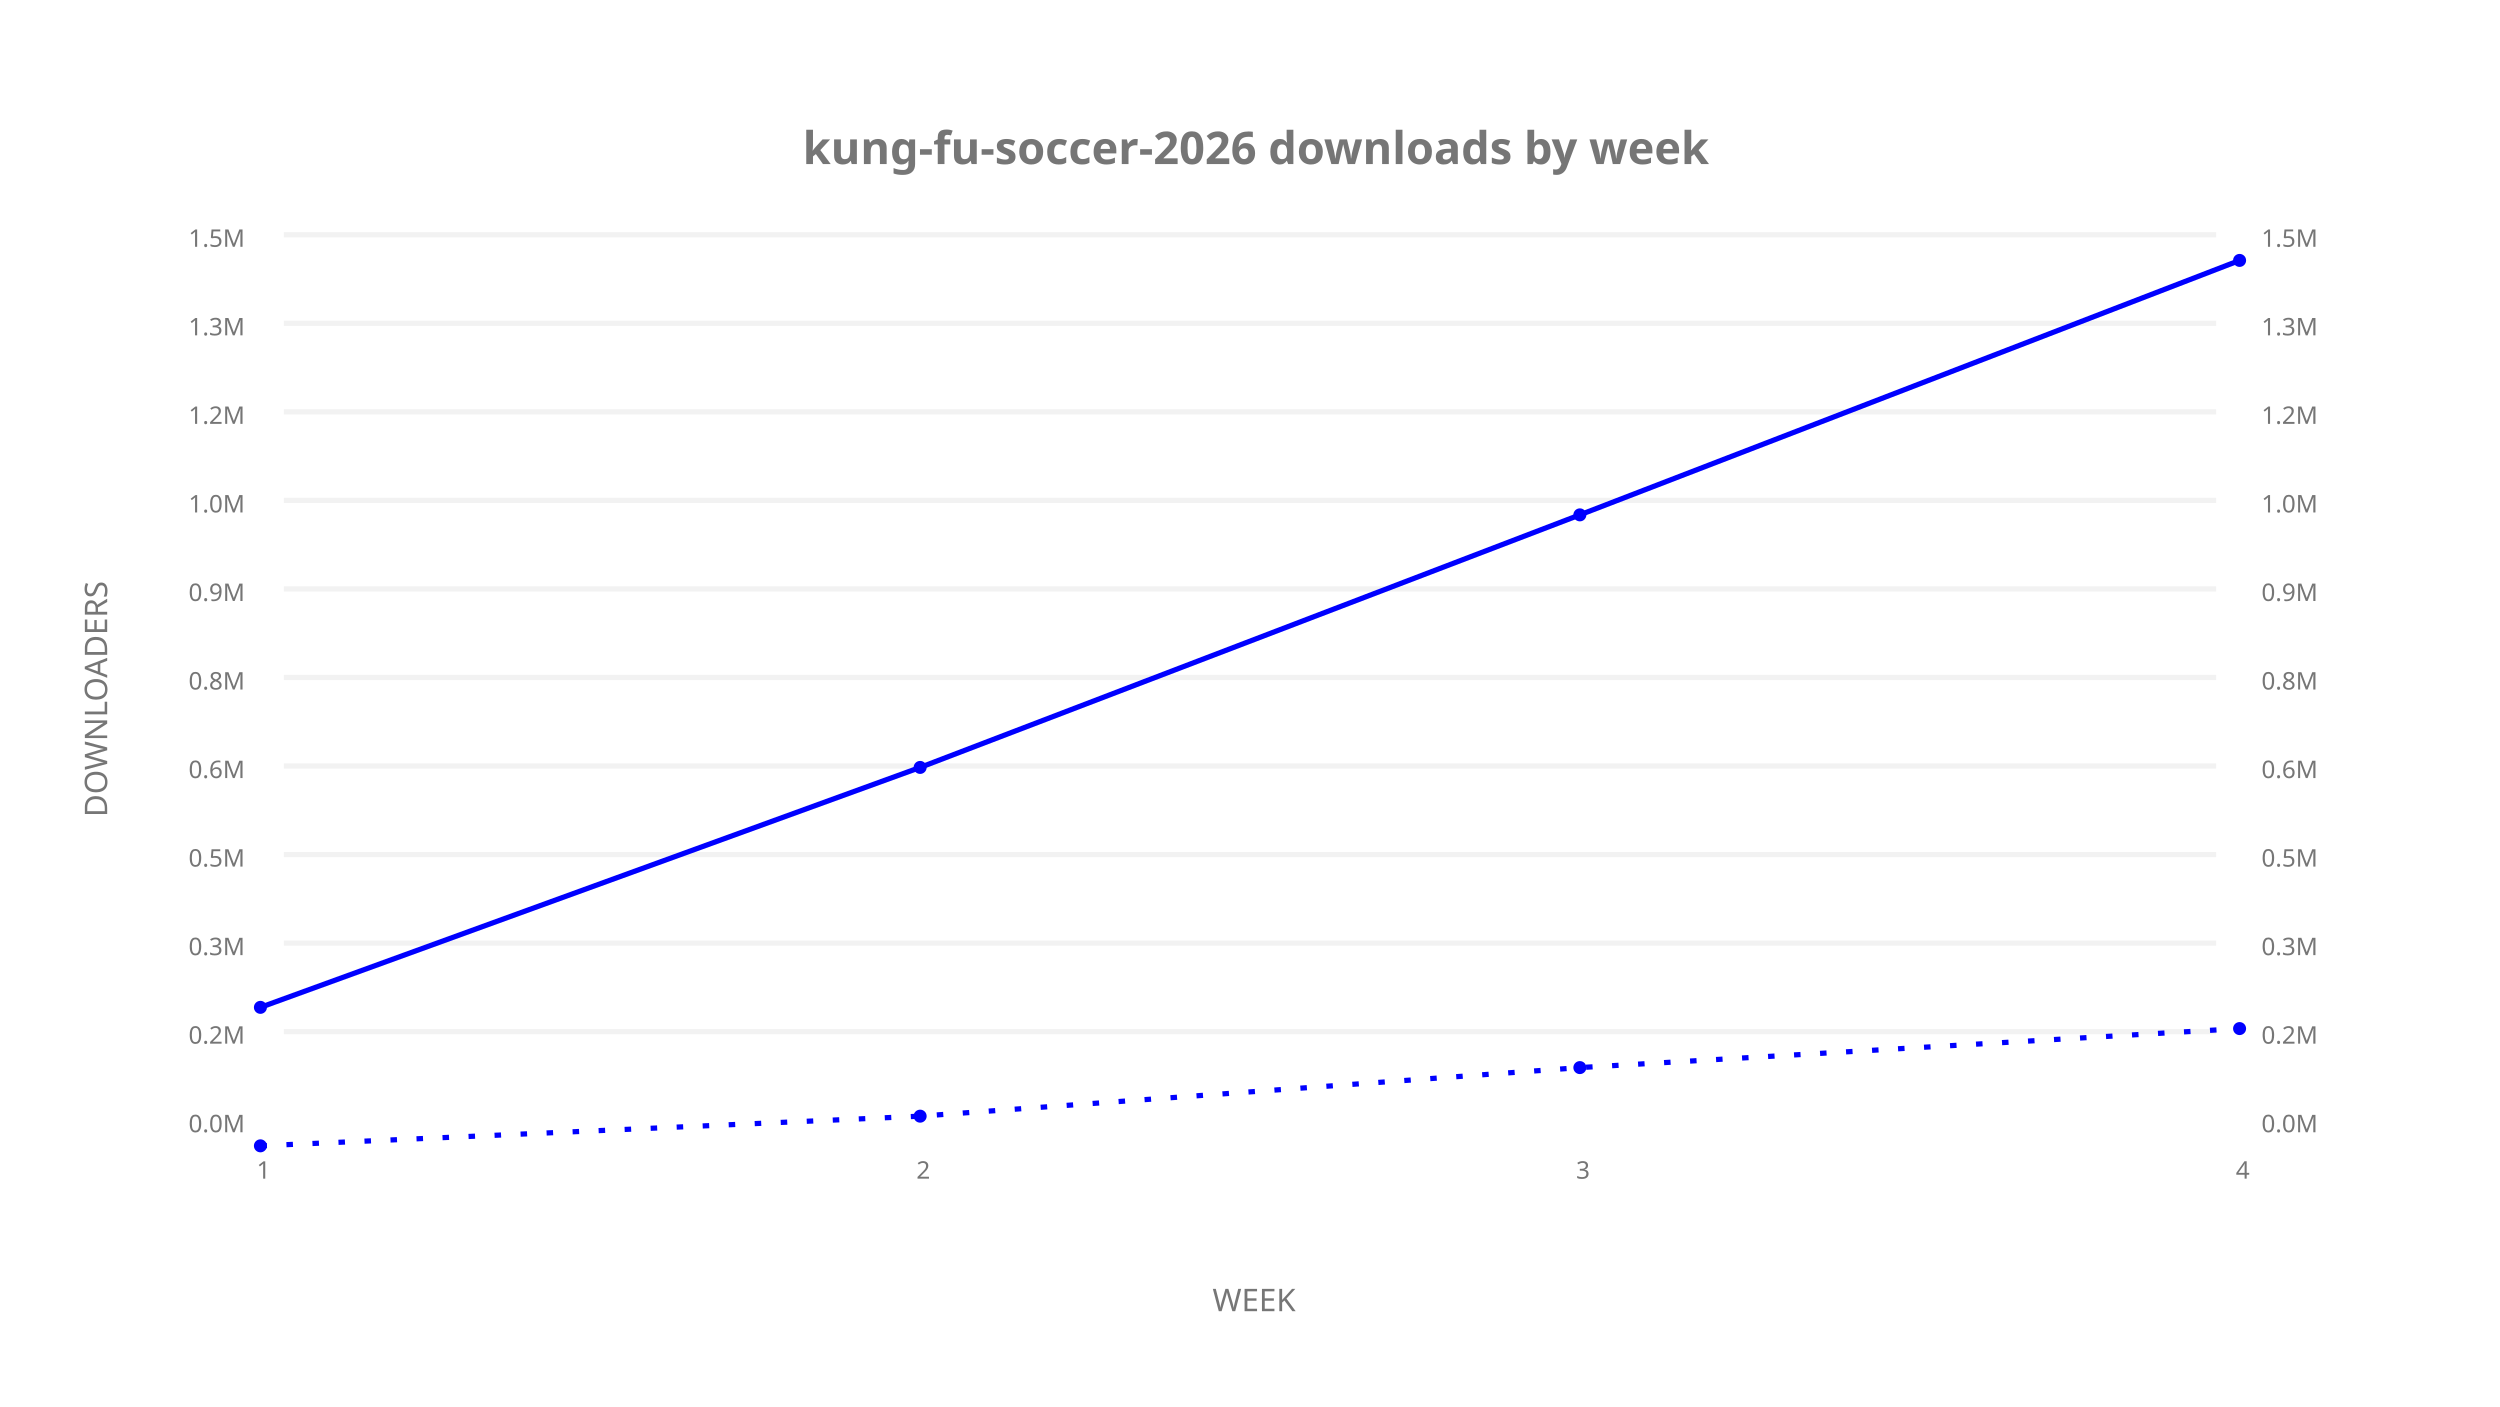
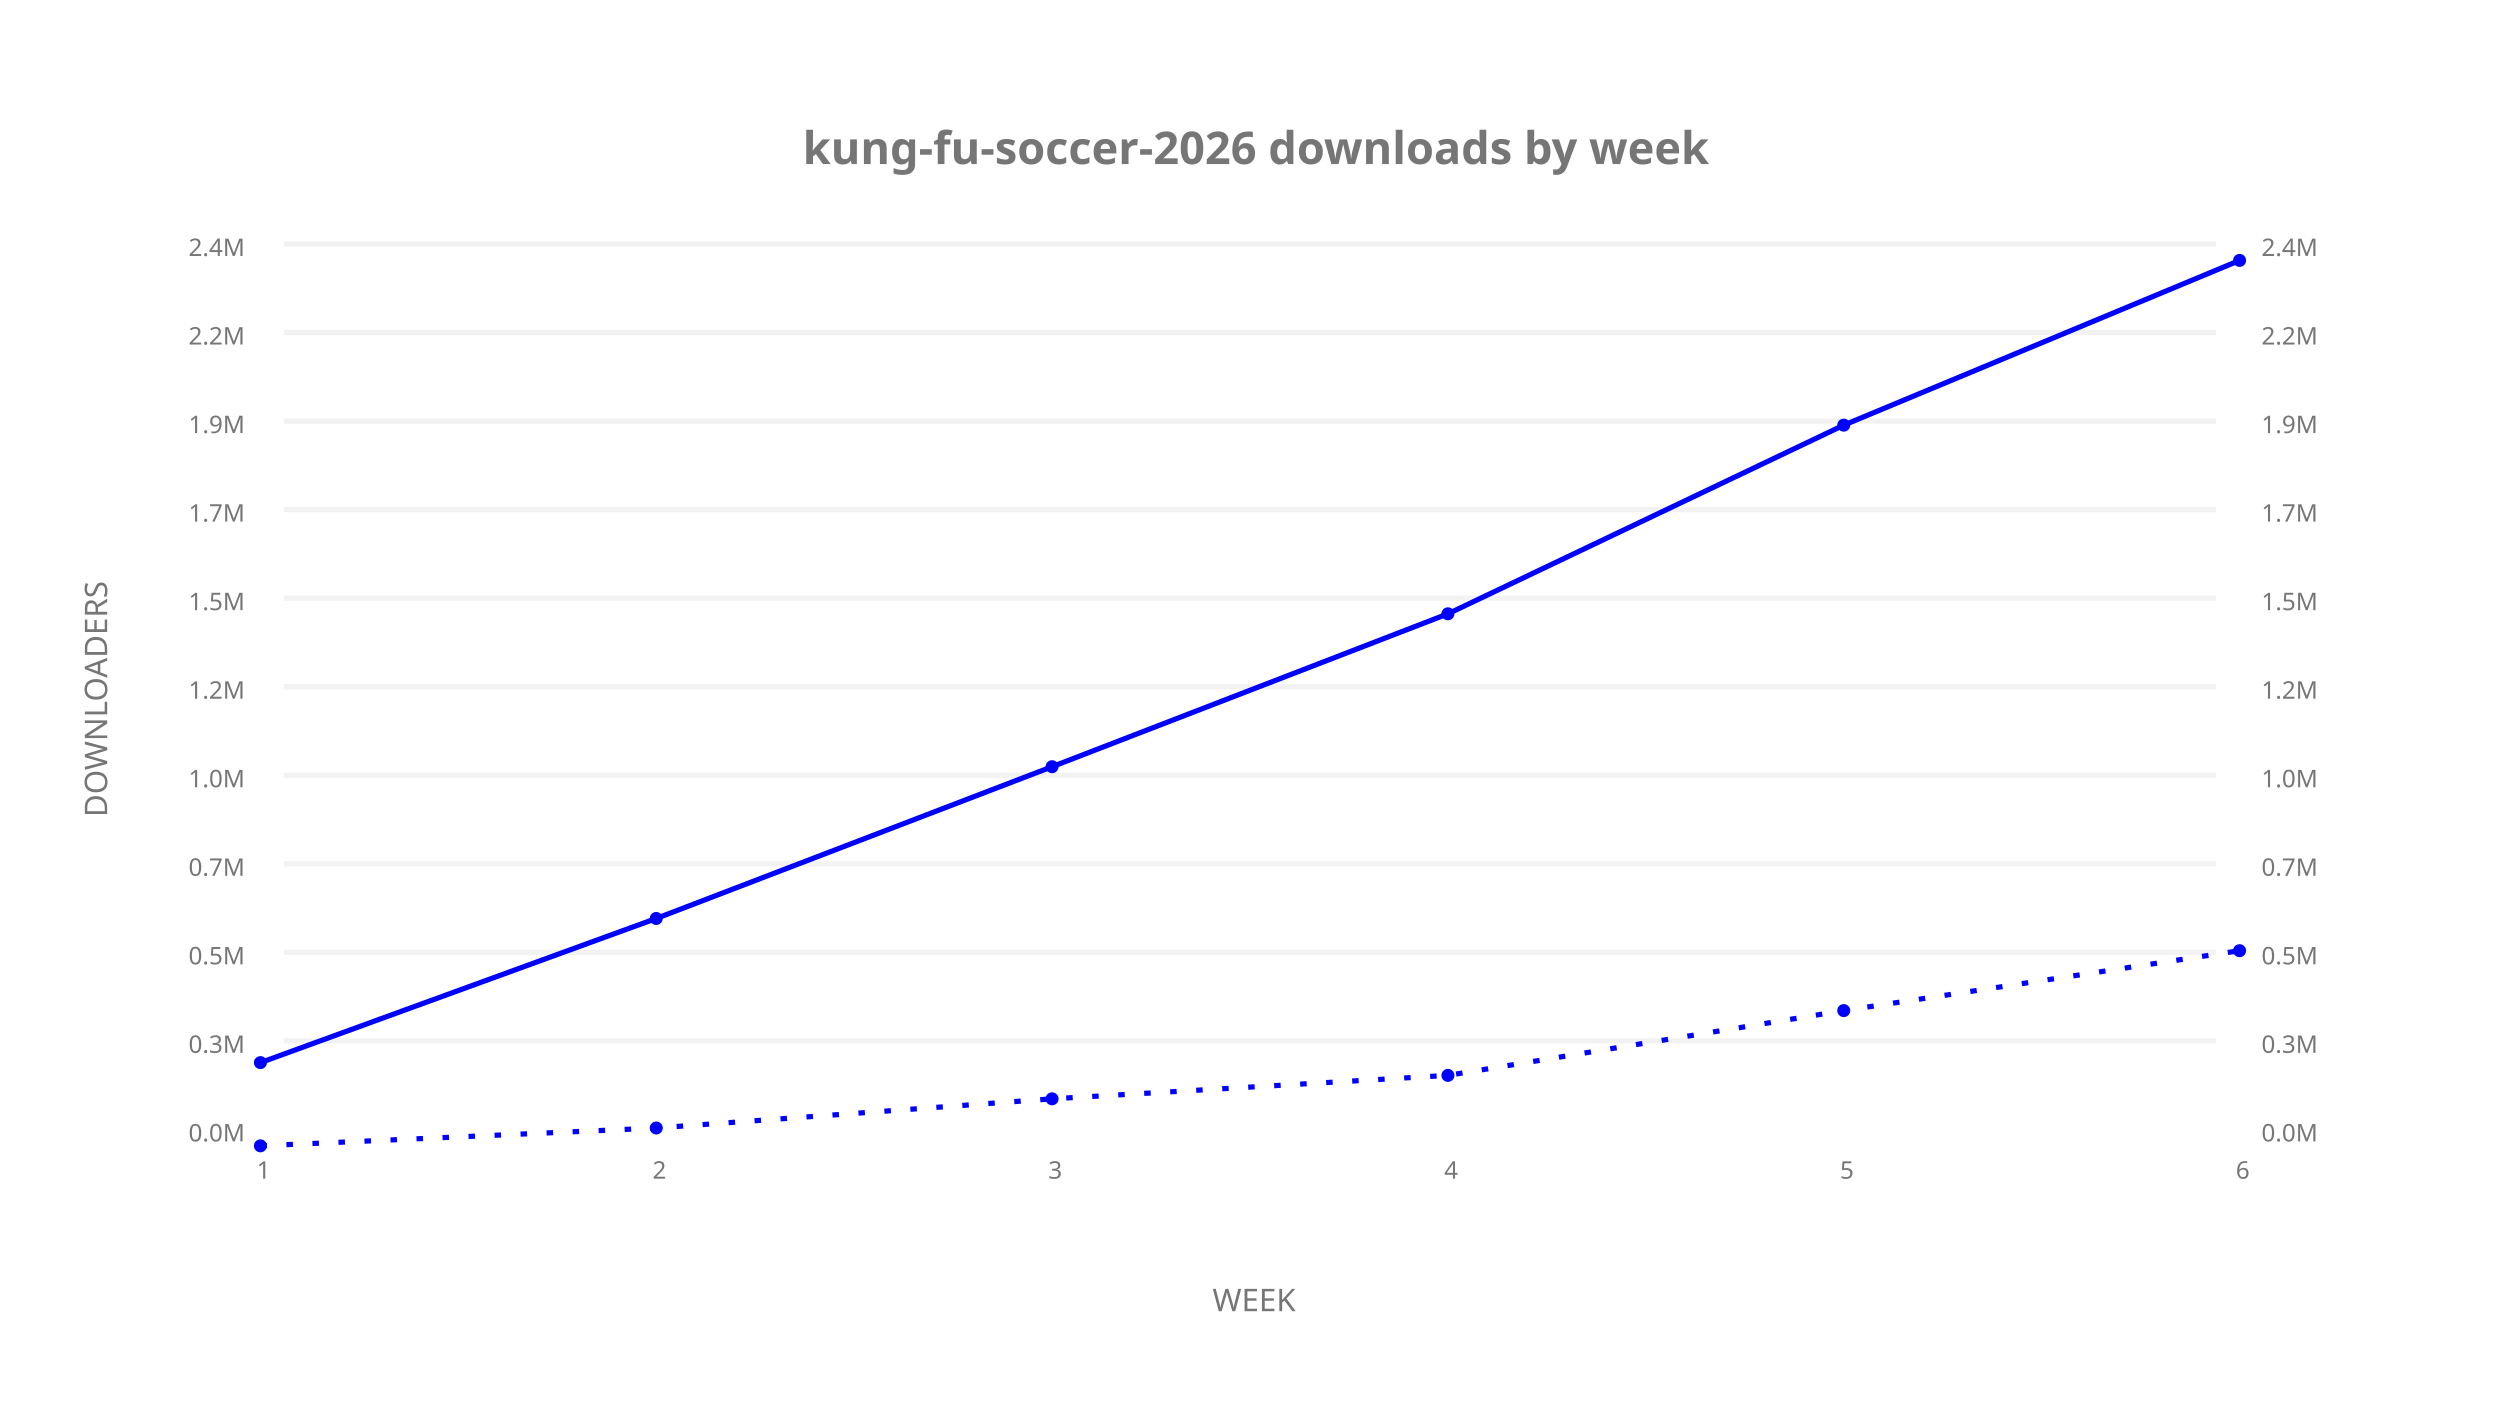
<svg xmlns="http://www.w3.org/2000/svg" xml:space="preserve" id="kung-fu-soccer-2026-downloads-by-week-kung-fu-soccer-2026-week" x="0px" y="0px" width="1920px" height="1080px" viewBox="0 0 1920 1080" enable-background="new 0 0 1920 1080" role="img">
  <g id="annotations">
    <text x="960" y="126" font-family="Atkinson Hyperlegible" font-size="26pt" text-anchor="middle" text-align="center" font-weight="600" font-style="normal" style="fill:rgb(118,118,118); fill-opacity:1; stroke:rgb(118,118,118); stroke-opacity:0; stroke-width:0.5"> kung-fu-soccer-2026 downloads by week</text>
    <g id="axes-lines">
      <text x="960" y="1007" font-family="Atkinson Hyperlegible" font-size="18pt" text-anchor="middle" text-align="center" font-weight="500" font-style="normal" style="fill:rgb(118,118,118); fill-opacity:1; stroke:rgb(118,118,118); stroke-opacity:0; stroke-width:0.5"> WEEK</text>
      <text x="73" y="540" font-family="Atkinson Hyperlegible" font-size="18pt" text-anchor="middle" text-align="center" dominant-baseline="central" font-weight="500" font-style="normal" style="fill:rgb(118,118,118); fill-opacity:1; stroke:rgb(118,118,118); stroke-opacity:0; stroke-width:0.5" transform="rotate(-90,73,540)"> DOWNLOADERS</text>
    </g>
    <g id="tic-y-label-lines">
-       <line x1="218" y1="792.31" x2="1702" y2="792.31" style="fill:rgb(0,0,255); fill-opacity:0; stroke:rgb(242,242,242); stroke-opacity:1; stroke-width:4" />
-       <line x1="218" y1="724.31" x2="1702" y2="724.31" style="fill:rgb(0,0,255); fill-opacity:0; stroke:rgb(242,242,242); stroke-opacity:1; stroke-width:4" />
-       <line x1="218" y1="656.31" x2="1702" y2="656.31" style="fill:rgb(0,0,255); fill-opacity:0; stroke:rgb(242,242,242); stroke-opacity:1; stroke-width:4" />
-       <line x1="218" y1="588.31" x2="1702" y2="588.31" style="fill:rgb(0,0,255); fill-opacity:0; stroke:rgb(242,242,242); stroke-opacity:1; stroke-width:4" />
-       <line x1="218" y1="520.31" x2="1702" y2="520.31" style="fill:rgb(0,0,255); fill-opacity:0; stroke:rgb(242,242,242); stroke-opacity:1; stroke-width:4" />
-       <line x1="218" y1="452.31" x2="1702" y2="452.31" style="fill:rgb(0,0,255); fill-opacity:0; stroke:rgb(242,242,242); stroke-opacity:1; stroke-width:4" />
-       <line x1="218" y1="384.31" x2="1702" y2="384.31" style="fill:rgb(0,0,255); fill-opacity:0; stroke:rgb(242,242,242); stroke-opacity:1; stroke-width:4" />
-       <line x1="218" y1="316.31" x2="1702" y2="316.31" style="fill:rgb(0,0,255); fill-opacity:0; stroke:rgb(242,242,242); stroke-opacity:1; stroke-width:4" />
-       <line x1="218" y1="248.31" x2="1702" y2="248.31" style="fill:rgb(0,0,255); fill-opacity:0; stroke:rgb(242,242,242); stroke-opacity:1; stroke-width:4" />
-       <line x1="218" y1="180.31" x2="1702" y2="180.31" style="fill:rgb(0,0,255); fill-opacity:0; stroke:rgb(242,242,242); stroke-opacity:1; stroke-width:4" />
+       <line x1="218" y1="799.37" x2="1702" y2="799.37" style="fill:rgb(0,0,255); fill-opacity:0; stroke:rgb(242,242,242); stroke-opacity:1; stroke-width:4" />
+       <line x1="218" y1="731.37" x2="1702" y2="731.37" style="fill:rgb(0,0,255); fill-opacity:0; stroke:rgb(242,242,242); stroke-opacity:1; stroke-width:4" />
+       <line x1="218" y1="663.37" x2="1702" y2="663.37" style="fill:rgb(0,0,255); fill-opacity:0; stroke:rgb(242,242,242); stroke-opacity:1; stroke-width:4" />
+       <line x1="218" y1="595.37" x2="1702" y2="595.37" style="fill:rgb(0,0,255); fill-opacity:0; stroke:rgb(242,242,242); stroke-opacity:1; stroke-width:4" />
+       <line x1="218" y1="527.37" x2="1702" y2="527.37" style="fill:rgb(0,0,255); fill-opacity:0; stroke:rgb(242,242,242); stroke-opacity:1; stroke-width:4" />
+       <line x1="218" y1="459.37" x2="1702" y2="459.37" style="fill:rgb(0,0,255); fill-opacity:0; stroke:rgb(242,242,242); stroke-opacity:1; stroke-width:4" />
+       <line x1="218" y1="391.37" x2="1702" y2="391.37" style="fill:rgb(0,0,255); fill-opacity:0; stroke:rgb(242,242,242); stroke-opacity:1; stroke-width:4" />
+       <line x1="218" y1="323.37" x2="1702" y2="323.37" style="fill:rgb(0,0,255); fill-opacity:0; stroke:rgb(242,242,242); stroke-opacity:1; stroke-width:4" />
+       <line x1="218" y1="255.37" x2="1702" y2="255.37" style="fill:rgb(0,0,255); fill-opacity:0; stroke:rgb(242,242,242); stroke-opacity:1; stroke-width:4" />
+       <line x1="218" y1="187.37" x2="1702" y2="187.37" style="fill:rgb(0,0,255); fill-opacity:0; stroke:rgb(242,242,242); stroke-opacity:1; stroke-width:4" />
    </g>
    <g id="tic-x-labels">
      <text x="200" y="898" font-family="Atkinson Hyperlegible" font-size="14pt" text-anchor="middle" text-align="center" dominant-baseline="central" font-weight="400" font-style="normal" style="fill:rgb(118,118,118); fill-opacity:1; stroke:rgb(118,118,118); stroke-opacity:0; stroke-width:0.5"> 1</text>
-       <text x="706.667" y="898" font-family="Atkinson Hyperlegible" font-size="14pt" text-anchor="middle" text-align="center" dominant-baseline="central" font-weight="400" font-style="normal" style="fill:rgb(118,118,118); fill-opacity:1; stroke:rgb(118,118,118); stroke-opacity:0; stroke-width:0.5"> 2</text>
-       <text x="1213.333" y="898" font-family="Atkinson Hyperlegible" font-size="14pt" text-anchor="middle" text-align="center" dominant-baseline="central" font-weight="400" font-style="normal" style="fill:rgb(118,118,118); fill-opacity:1; stroke:rgb(118,118,118); stroke-opacity:0; stroke-width:0.5"> 3</text>
-       <text x="1720" y="898" font-family="Atkinson Hyperlegible" font-size="14pt" text-anchor="middle" text-align="center" dominant-baseline="central" font-weight="400" font-style="normal" style="fill:rgb(118,118,118); fill-opacity:1; stroke:rgb(118,118,118); stroke-opacity:0; stroke-width:0.5"> 4</text>
+       <text x="504" y="898" font-family="Atkinson Hyperlegible" font-size="14pt" text-anchor="middle" text-align="center" dominant-baseline="central" font-weight="400" font-style="normal" style="fill:rgb(118,118,118); fill-opacity:1; stroke:rgb(118,118,118); stroke-opacity:0; stroke-width:0.5"> 2</text>
+       <text x="808" y="898" font-family="Atkinson Hyperlegible" font-size="14pt" text-anchor="middle" text-align="center" dominant-baseline="central" font-weight="400" font-style="normal" style="fill:rgb(118,118,118); fill-opacity:1; stroke:rgb(118,118,118); stroke-opacity:0; stroke-width:0.5"> 3</text>
+       <text x="1112" y="898" font-family="Atkinson Hyperlegible" font-size="14pt" text-anchor="middle" text-align="center" dominant-baseline="central" font-weight="400" font-style="normal" style="fill:rgb(118,118,118); fill-opacity:1; stroke:rgb(118,118,118); stroke-opacity:0; stroke-width:0.5"> 4</text>
+       <text x="1416" y="898" font-family="Atkinson Hyperlegible" font-size="14pt" text-anchor="middle" text-align="center" dominant-baseline="central" font-weight="400" font-style="normal" style="fill:rgb(118,118,118); fill-opacity:1; stroke:rgb(118,118,118); stroke-opacity:0; stroke-width:0.5"> 5</text>
+       <text x="1720" y="898" font-family="Atkinson Hyperlegible" font-size="14pt" text-anchor="middle" text-align="center" dominant-baseline="central" font-weight="400" font-style="normal" style="fill:rgb(118,118,118); fill-opacity:1; stroke:rgb(118,118,118); stroke-opacity:0; stroke-width:0.5"> 6</text>
    </g>
    <g id="tic-y-labels">
-       <text x="164" y="862.31" font-family="Atkinson Hyperlegible" font-size="14pt" text-anchor="middle" text-align="center" dominant-baseline="central" font-weight="400" font-style="normal" style="fill:rgb(118,118,118); fill-opacity:1; stroke:rgb(118,118,118); stroke-opacity:0; stroke-width:0.5"> 0.0M</text>
-       <text x="1756" y="862.31" font-family="Atkinson Hyperlegible" font-size="14pt" text-anchor="middle" text-align="center" dominant-baseline="central" font-weight="400" font-style="normal" style="fill:rgb(118,118,118); fill-opacity:1; stroke:rgb(118,118,118); stroke-opacity:0; stroke-width:0.5"> 0.0M</text>
-       <text x="164" y="794.31" font-family="Atkinson Hyperlegible" font-size="14pt" text-anchor="middle" text-align="center" dominant-baseline="central" font-weight="400" font-style="normal" style="fill:rgb(118,118,118); fill-opacity:1; stroke:rgb(118,118,118); stroke-opacity:0; stroke-width:0.5"> 0.2M</text>
-       <text x="1756" y="794.31" font-family="Atkinson Hyperlegible" font-size="14pt" text-anchor="middle" text-align="center" dominant-baseline="central" font-weight="400" font-style="normal" style="fill:rgb(118,118,118); fill-opacity:1; stroke:rgb(118,118,118); stroke-opacity:0; stroke-width:0.5"> 0.2M</text>
-       <text x="164" y="726.31" font-family="Atkinson Hyperlegible" font-size="14pt" text-anchor="middle" text-align="center" dominant-baseline="central" font-weight="400" font-style="normal" style="fill:rgb(118,118,118); fill-opacity:1; stroke:rgb(118,118,118); stroke-opacity:0; stroke-width:0.5"> 0.3M</text>
-       <text x="1756" y="726.31" font-family="Atkinson Hyperlegible" font-size="14pt" text-anchor="middle" text-align="center" dominant-baseline="central" font-weight="400" font-style="normal" style="fill:rgb(118,118,118); fill-opacity:1; stroke:rgb(118,118,118); stroke-opacity:0; stroke-width:0.5"> 0.3M</text>
-       <text x="164" y="658.31" font-family="Atkinson Hyperlegible" font-size="14pt" text-anchor="middle" text-align="center" dominant-baseline="central" font-weight="400" font-style="normal" style="fill:rgb(118,118,118); fill-opacity:1; stroke:rgb(118,118,118); stroke-opacity:0; stroke-width:0.5"> 0.5M</text>
-       <text x="1756" y="658.31" font-family="Atkinson Hyperlegible" font-size="14pt" text-anchor="middle" text-align="center" dominant-baseline="central" font-weight="400" font-style="normal" style="fill:rgb(118,118,118); fill-opacity:1; stroke:rgb(118,118,118); stroke-opacity:0; stroke-width:0.5"> 0.5M</text>
-       <text x="164" y="590.31" font-family="Atkinson Hyperlegible" font-size="14pt" text-anchor="middle" text-align="center" dominant-baseline="central" font-weight="400" font-style="normal" style="fill:rgb(118,118,118); fill-opacity:1; stroke:rgb(118,118,118); stroke-opacity:0; stroke-width:0.5"> 0.6M</text>
-       <text x="1756" y="590.31" font-family="Atkinson Hyperlegible" font-size="14pt" text-anchor="middle" text-align="center" dominant-baseline="central" font-weight="400" font-style="normal" style="fill:rgb(118,118,118); fill-opacity:1; stroke:rgb(118,118,118); stroke-opacity:0; stroke-width:0.5"> 0.6M</text>
-       <text x="164" y="522.31" font-family="Atkinson Hyperlegible" font-size="14pt" text-anchor="middle" text-align="center" dominant-baseline="central" font-weight="400" font-style="normal" style="fill:rgb(118,118,118); fill-opacity:1; stroke:rgb(118,118,118); stroke-opacity:0; stroke-width:0.5"> 0.8M</text>
-       <text x="1756" y="522.31" font-family="Atkinson Hyperlegible" font-size="14pt" text-anchor="middle" text-align="center" dominant-baseline="central" font-weight="400" font-style="normal" style="fill:rgb(118,118,118); fill-opacity:1; stroke:rgb(118,118,118); stroke-opacity:0; stroke-width:0.5"> 0.8M</text>
-       <text x="164" y="454.31" font-family="Atkinson Hyperlegible" font-size="14pt" text-anchor="middle" text-align="center" dominant-baseline="central" font-weight="400" font-style="normal" style="fill:rgb(118,118,118); fill-opacity:1; stroke:rgb(118,118,118); stroke-opacity:0; stroke-width:0.5"> 0.9M</text>
-       <text x="1756" y="454.31" font-family="Atkinson Hyperlegible" font-size="14pt" text-anchor="middle" text-align="center" dominant-baseline="central" font-weight="400" font-style="normal" style="fill:rgb(118,118,118); fill-opacity:1; stroke:rgb(118,118,118); stroke-opacity:0; stroke-width:0.5"> 0.9M</text>
-       <text x="164" y="386.31" font-family="Atkinson Hyperlegible" font-size="14pt" text-anchor="middle" text-align="center" dominant-baseline="central" font-weight="400" font-style="normal" style="fill:rgb(118,118,118); fill-opacity:1; stroke:rgb(118,118,118); stroke-opacity:0; stroke-width:0.5"> 1.0M</text>
-       <text x="1756" y="386.31" font-family="Atkinson Hyperlegible" font-size="14pt" text-anchor="middle" text-align="center" dominant-baseline="central" font-weight="400" font-style="normal" style="fill:rgb(118,118,118); fill-opacity:1; stroke:rgb(118,118,118); stroke-opacity:0; stroke-width:0.5"> 1.0M</text>
-       <text x="164" y="318.31" font-family="Atkinson Hyperlegible" font-size="14pt" text-anchor="middle" text-align="center" dominant-baseline="central" font-weight="400" font-style="normal" style="fill:rgb(118,118,118); fill-opacity:1; stroke:rgb(118,118,118); stroke-opacity:0; stroke-width:0.5"> 1.2M</text>
-       <text x="1756" y="318.31" font-family="Atkinson Hyperlegible" font-size="14pt" text-anchor="middle" text-align="center" dominant-baseline="central" font-weight="400" font-style="normal" style="fill:rgb(118,118,118); fill-opacity:1; stroke:rgb(118,118,118); stroke-opacity:0; stroke-width:0.5"> 1.2M</text>
-       <text x="164" y="250.31" font-family="Atkinson Hyperlegible" font-size="14pt" text-anchor="middle" text-align="center" dominant-baseline="central" font-weight="400" font-style="normal" style="fill:rgb(118,118,118); fill-opacity:1; stroke:rgb(118,118,118); stroke-opacity:0; stroke-width:0.5"> 1.3M</text>
-       <text x="1756" y="250.31" font-family="Atkinson Hyperlegible" font-size="14pt" text-anchor="middle" text-align="center" dominant-baseline="central" font-weight="400" font-style="normal" style="fill:rgb(118,118,118); fill-opacity:1; stroke:rgb(118,118,118); stroke-opacity:0; stroke-width:0.5"> 1.3M</text>
-       <text x="164" y="182.31" font-family="Atkinson Hyperlegible" font-size="14pt" text-anchor="middle" text-align="center" dominant-baseline="central" font-weight="400" font-style="normal" style="fill:rgb(118,118,118); fill-opacity:1; stroke:rgb(118,118,118); stroke-opacity:0; stroke-width:0.5"> 1.5M</text>
-       <text x="1756" y="182.31" font-family="Atkinson Hyperlegible" font-size="14pt" text-anchor="middle" text-align="center" dominant-baseline="central" font-weight="400" font-style="normal" style="fill:rgb(118,118,118); fill-opacity:1; stroke:rgb(118,118,118); stroke-opacity:0; stroke-width:0.5"> 1.5M</text>
+       <text x="164" y="869.37" font-family="Atkinson Hyperlegible" font-size="14pt" text-anchor="middle" text-align="center" dominant-baseline="central" font-weight="400" font-style="normal" style="fill:rgb(118,118,118); fill-opacity:1; stroke:rgb(118,118,118); stroke-opacity:0; stroke-width:0.5"> 0.0M</text>
+       <text x="1756" y="869.37" font-family="Atkinson Hyperlegible" font-size="14pt" text-anchor="middle" text-align="center" dominant-baseline="central" font-weight="400" font-style="normal" style="fill:rgb(118,118,118); fill-opacity:1; stroke:rgb(118,118,118); stroke-opacity:0; stroke-width:0.5"> 0.0M</text>
+       <text x="164" y="801.37" font-family="Atkinson Hyperlegible" font-size="14pt" text-anchor="middle" text-align="center" dominant-baseline="central" font-weight="400" font-style="normal" style="fill:rgb(118,118,118); fill-opacity:1; stroke:rgb(118,118,118); stroke-opacity:0; stroke-width:0.5"> 0.3M</text>
+       <text x="1756" y="801.37" font-family="Atkinson Hyperlegible" font-size="14pt" text-anchor="middle" text-align="center" dominant-baseline="central" font-weight="400" font-style="normal" style="fill:rgb(118,118,118); fill-opacity:1; stroke:rgb(118,118,118); stroke-opacity:0; stroke-width:0.5"> 0.3M</text>
+       <text x="164" y="733.37" font-family="Atkinson Hyperlegible" font-size="14pt" text-anchor="middle" text-align="center" dominant-baseline="central" font-weight="400" font-style="normal" style="fill:rgb(118,118,118); fill-opacity:1; stroke:rgb(118,118,118); stroke-opacity:0; stroke-width:0.5"> 0.5M</text>
+       <text x="1756" y="733.37" font-family="Atkinson Hyperlegible" font-size="14pt" text-anchor="middle" text-align="center" dominant-baseline="central" font-weight="400" font-style="normal" style="fill:rgb(118,118,118); fill-opacity:1; stroke:rgb(118,118,118); stroke-opacity:0; stroke-width:0.5"> 0.5M</text>
+       <text x="164" y="665.37" font-family="Atkinson Hyperlegible" font-size="14pt" text-anchor="middle" text-align="center" dominant-baseline="central" font-weight="400" font-style="normal" style="fill:rgb(118,118,118); fill-opacity:1; stroke:rgb(118,118,118); stroke-opacity:0; stroke-width:0.5"> 0.7M</text>
+       <text x="1756" y="665.37" font-family="Atkinson Hyperlegible" font-size="14pt" text-anchor="middle" text-align="center" dominant-baseline="central" font-weight="400" font-style="normal" style="fill:rgb(118,118,118); fill-opacity:1; stroke:rgb(118,118,118); stroke-opacity:0; stroke-width:0.5"> 0.7M</text>
+       <text x="164" y="597.37" font-family="Atkinson Hyperlegible" font-size="14pt" text-anchor="middle" text-align="center" dominant-baseline="central" font-weight="400" font-style="normal" style="fill:rgb(118,118,118); fill-opacity:1; stroke:rgb(118,118,118); stroke-opacity:0; stroke-width:0.5"> 1.0M</text>
+       <text x="1756" y="597.37" font-family="Atkinson Hyperlegible" font-size="14pt" text-anchor="middle" text-align="center" dominant-baseline="central" font-weight="400" font-style="normal" style="fill:rgb(118,118,118); fill-opacity:1; stroke:rgb(118,118,118); stroke-opacity:0; stroke-width:0.5"> 1.0M</text>
+       <text x="164" y="529.37" font-family="Atkinson Hyperlegible" font-size="14pt" text-anchor="middle" text-align="center" dominant-baseline="central" font-weight="400" font-style="normal" style="fill:rgb(118,118,118); fill-opacity:1; stroke:rgb(118,118,118); stroke-opacity:0; stroke-width:0.5"> 1.2M</text>
+       <text x="1756" y="529.37" font-family="Atkinson Hyperlegible" font-size="14pt" text-anchor="middle" text-align="center" dominant-baseline="central" font-weight="400" font-style="normal" style="fill:rgb(118,118,118); fill-opacity:1; stroke:rgb(118,118,118); stroke-opacity:0; stroke-width:0.5"> 1.2M</text>
+       <text x="164" y="461.37" font-family="Atkinson Hyperlegible" font-size="14pt" text-anchor="middle" text-align="center" dominant-baseline="central" font-weight="400" font-style="normal" style="fill:rgb(118,118,118); fill-opacity:1; stroke:rgb(118,118,118); stroke-opacity:0; stroke-width:0.5"> 1.5M</text>
+       <text x="1756" y="461.37" font-family="Atkinson Hyperlegible" font-size="14pt" text-anchor="middle" text-align="center" dominant-baseline="central" font-weight="400" font-style="normal" style="fill:rgb(118,118,118); fill-opacity:1; stroke:rgb(118,118,118); stroke-opacity:0; stroke-width:0.5"> 1.5M</text>
+       <text x="164" y="393.37" font-family="Atkinson Hyperlegible" font-size="14pt" text-anchor="middle" text-align="center" dominant-baseline="central" font-weight="400" font-style="normal" style="fill:rgb(118,118,118); fill-opacity:1; stroke:rgb(118,118,118); stroke-opacity:0; stroke-width:0.5"> 1.7M</text>
+       <text x="1756" y="393.37" font-family="Atkinson Hyperlegible" font-size="14pt" text-anchor="middle" text-align="center" dominant-baseline="central" font-weight="400" font-style="normal" style="fill:rgb(118,118,118); fill-opacity:1; stroke:rgb(118,118,118); stroke-opacity:0; stroke-width:0.5"> 1.7M</text>
+       <text x="164" y="325.37" font-family="Atkinson Hyperlegible" font-size="14pt" text-anchor="middle" text-align="center" dominant-baseline="central" font-weight="400" font-style="normal" style="fill:rgb(118,118,118); fill-opacity:1; stroke:rgb(118,118,118); stroke-opacity:0; stroke-width:0.5"> 1.9M</text>
+       <text x="1756" y="325.37" font-family="Atkinson Hyperlegible" font-size="14pt" text-anchor="middle" text-align="center" dominant-baseline="central" font-weight="400" font-style="normal" style="fill:rgb(118,118,118); fill-opacity:1; stroke:rgb(118,118,118); stroke-opacity:0; stroke-width:0.5"> 1.9M</text>
+       <text x="164" y="257.37" font-family="Atkinson Hyperlegible" font-size="14pt" text-anchor="middle" text-align="center" dominant-baseline="central" font-weight="400" font-style="normal" style="fill:rgb(118,118,118); fill-opacity:1; stroke:rgb(118,118,118); stroke-opacity:0; stroke-width:0.5"> 2.2M</text>
+       <text x="1756" y="257.37" font-family="Atkinson Hyperlegible" font-size="14pt" text-anchor="middle" text-align="center" dominant-baseline="central" font-weight="400" font-style="normal" style="fill:rgb(118,118,118); fill-opacity:1; stroke:rgb(118,118,118); stroke-opacity:0; stroke-width:0.5"> 2.2M</text>
+       <text x="164" y="189.37" font-family="Atkinson Hyperlegible" font-size="14pt" text-anchor="middle" text-align="center" dominant-baseline="central" font-weight="400" font-style="normal" style="fill:rgb(118,118,118); fill-opacity:1; stroke:rgb(118,118,118); stroke-opacity:0; stroke-width:0.5"> 2.4M</text>
+       <text x="1756" y="189.37" font-family="Atkinson Hyperlegible" font-size="14pt" text-anchor="middle" text-align="center" dominant-baseline="central" font-weight="400" font-style="normal" style="fill:rgb(118,118,118); fill-opacity:1; stroke:rgb(118,118,118); stroke-opacity:0; stroke-width:0.5"> 2.4M</text>
    </g>
  </g>
  <g id="polyline-kung-fu-soccer-2026 downloads by week">
-     <polyline points="200,773.648 706.667,589.381 1213.33,395.416 1720,200 " style="fill:rgb(0,0,255); fill-opacity:0; stroke:rgb(0,0,255); stroke-opacity:1; stroke-width:4" />
+     <polyline points="200,816.095 504,705.374 808,588.826 1112,471.405 1416,326.506 1720,200 " style="fill:rgb(0,0,255); fill-opacity:0; stroke:rgb(0,0,255); stroke-opacity:1; stroke-width:4" />
  </g>
  <g id="markers-kung-fu-soccer-2026 downloads by week">
-     <circle cx="200" cy="773.648" r="5" style="fill:rgb(0,0,255); fill-opacity:1; stroke:rgb(0,0,255); stroke-opacity:0; stroke-width:4">
+     <circle cx="200" cy="816.095" r="5" style="fill:rgb(0,0,255); fill-opacity:1; stroke:rgb(0,0,255); stroke-opacity:0; stroke-width:4">
</circle>
-     <circle cx="706.667" cy="589.381" r="5" style="fill:rgb(0,0,255); fill-opacity:1; stroke:rgb(0,0,255); stroke-opacity:0; stroke-width:4">
+     <circle cx="504" cy="705.374" r="5" style="fill:rgb(0,0,255); fill-opacity:1; stroke:rgb(0,0,255); stroke-opacity:0; stroke-width:4">
</circle>
-     <circle cx="1213.333" cy="395.416" r="5" style="fill:rgb(0,0,255); fill-opacity:1; stroke:rgb(0,0,255); stroke-opacity:0; stroke-width:4">
+     <circle cx="808" cy="588.826" r="5" style="fill:rgb(0,0,255); fill-opacity:1; stroke:rgb(0,0,255); stroke-opacity:0; stroke-width:4">
+ </circle>
+     <circle cx="1112" cy="471.405" r="5" style="fill:rgb(0,0,255); fill-opacity:1; stroke:rgb(0,0,255); stroke-opacity:0; stroke-width:4">
+ </circle>
+     <circle cx="1416" cy="326.506" r="5" style="fill:rgb(0,0,255); fill-opacity:1; stroke:rgb(0,0,255); stroke-opacity:0; stroke-width:4">
</circle>
    <circle cx="1720" cy="200" r="5" style="fill:rgb(0,0,255); fill-opacity:1; stroke:rgb(0,0,255); stroke-opacity:0; stroke-width:4">
</circle>
  </g>
  <g id="polyline-kung-fu-soccer-2026 downloads by week uploaders">
-     <polyline points="200,880 706.667,857.215 1213.33,819.913 1720,789.947 " stroke-dasharray="5 15" style="fill:rgb(0,0,255); fill-opacity:0; stroke:rgb(0,0,255); stroke-opacity:1; stroke-width:4" />
+     <polyline points="200,880 504,866.309 808,843.896 1112,825.889 1416,776.141 1720,730.135 " stroke-dasharray="5 15" style="fill:rgb(0,0,255); fill-opacity:0; stroke:rgb(0,0,255); stroke-opacity:1; stroke-width:4" />
  </g>
  <g id="markers-kung-fu-soccer-2026 downloads by week uploaders">
    <circle cx="200" cy="880" r="5" style="fill:rgb(0,0,255); fill-opacity:1; stroke:rgb(0,0,255); stroke-opacity:0; stroke-width:4">
</circle>
-     <circle cx="706.667" cy="857.215" r="5" style="fill:rgb(0,0,255); fill-opacity:1; stroke:rgb(0,0,255); stroke-opacity:0; stroke-width:4">
+     <circle cx="504" cy="866.309" r="5" style="fill:rgb(0,0,255); fill-opacity:1; stroke:rgb(0,0,255); stroke-opacity:0; stroke-width:4">
</circle>
-     <circle cx="1213.333" cy="819.913" r="5" style="fill:rgb(0,0,255); fill-opacity:1; stroke:rgb(0,0,255); stroke-opacity:0; stroke-width:4">
+     <circle cx="808" cy="843.896" r="5" style="fill:rgb(0,0,255); fill-opacity:1; stroke:rgb(0,0,255); stroke-opacity:0; stroke-width:4">
</circle>
-     <circle cx="1720" cy="789.947" r="5" style="fill:rgb(0,0,255); fill-opacity:1; stroke:rgb(0,0,255); stroke-opacity:0; stroke-width:4">
+     <circle cx="1112" cy="825.889" r="5" style="fill:rgb(0,0,255); fill-opacity:1; stroke:rgb(0,0,255); stroke-opacity:0; stroke-width:4">
+ </circle>
+     <circle cx="1416" cy="776.141" r="5" style="fill:rgb(0,0,255); fill-opacity:1; stroke:rgb(0,0,255); stroke-opacity:0; stroke-width:4">
+ </circle>
+     <circle cx="1720" cy="730.135" r="5" style="fill:rgb(0,0,255); fill-opacity:1; stroke:rgb(0,0,255); stroke-opacity:0; stroke-width:4">
</circle>
  </g>
</svg>
